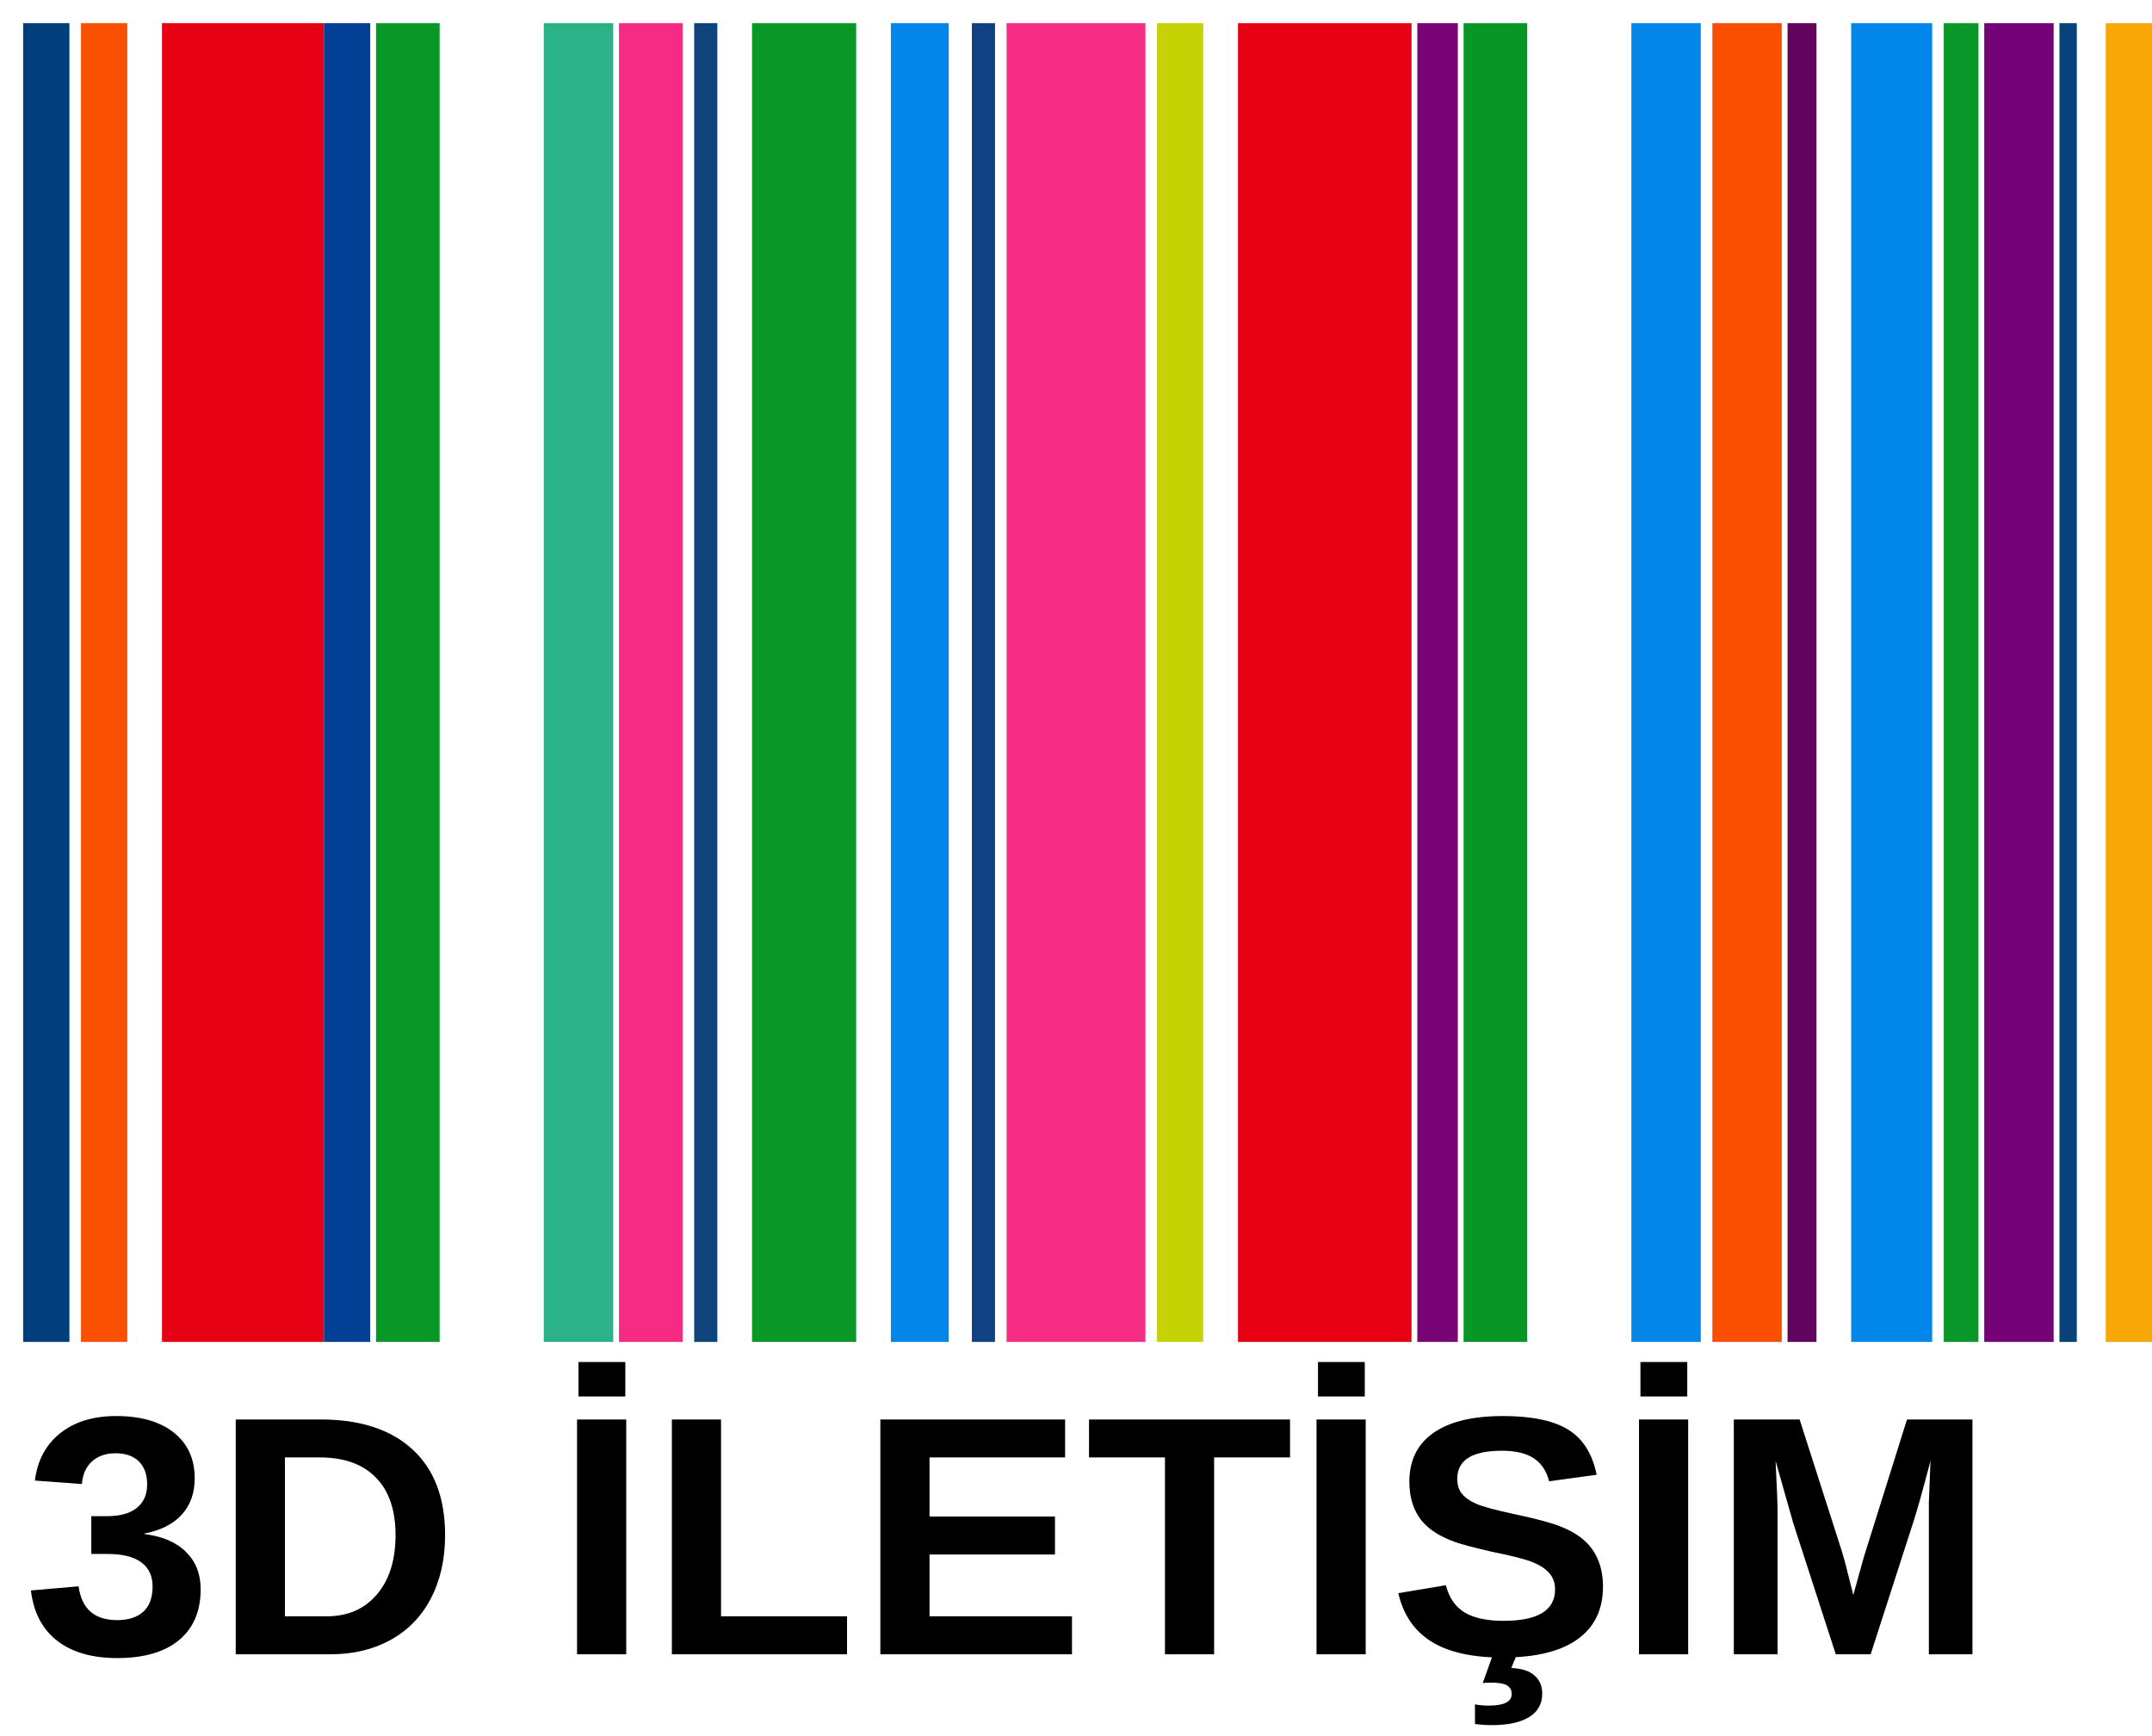
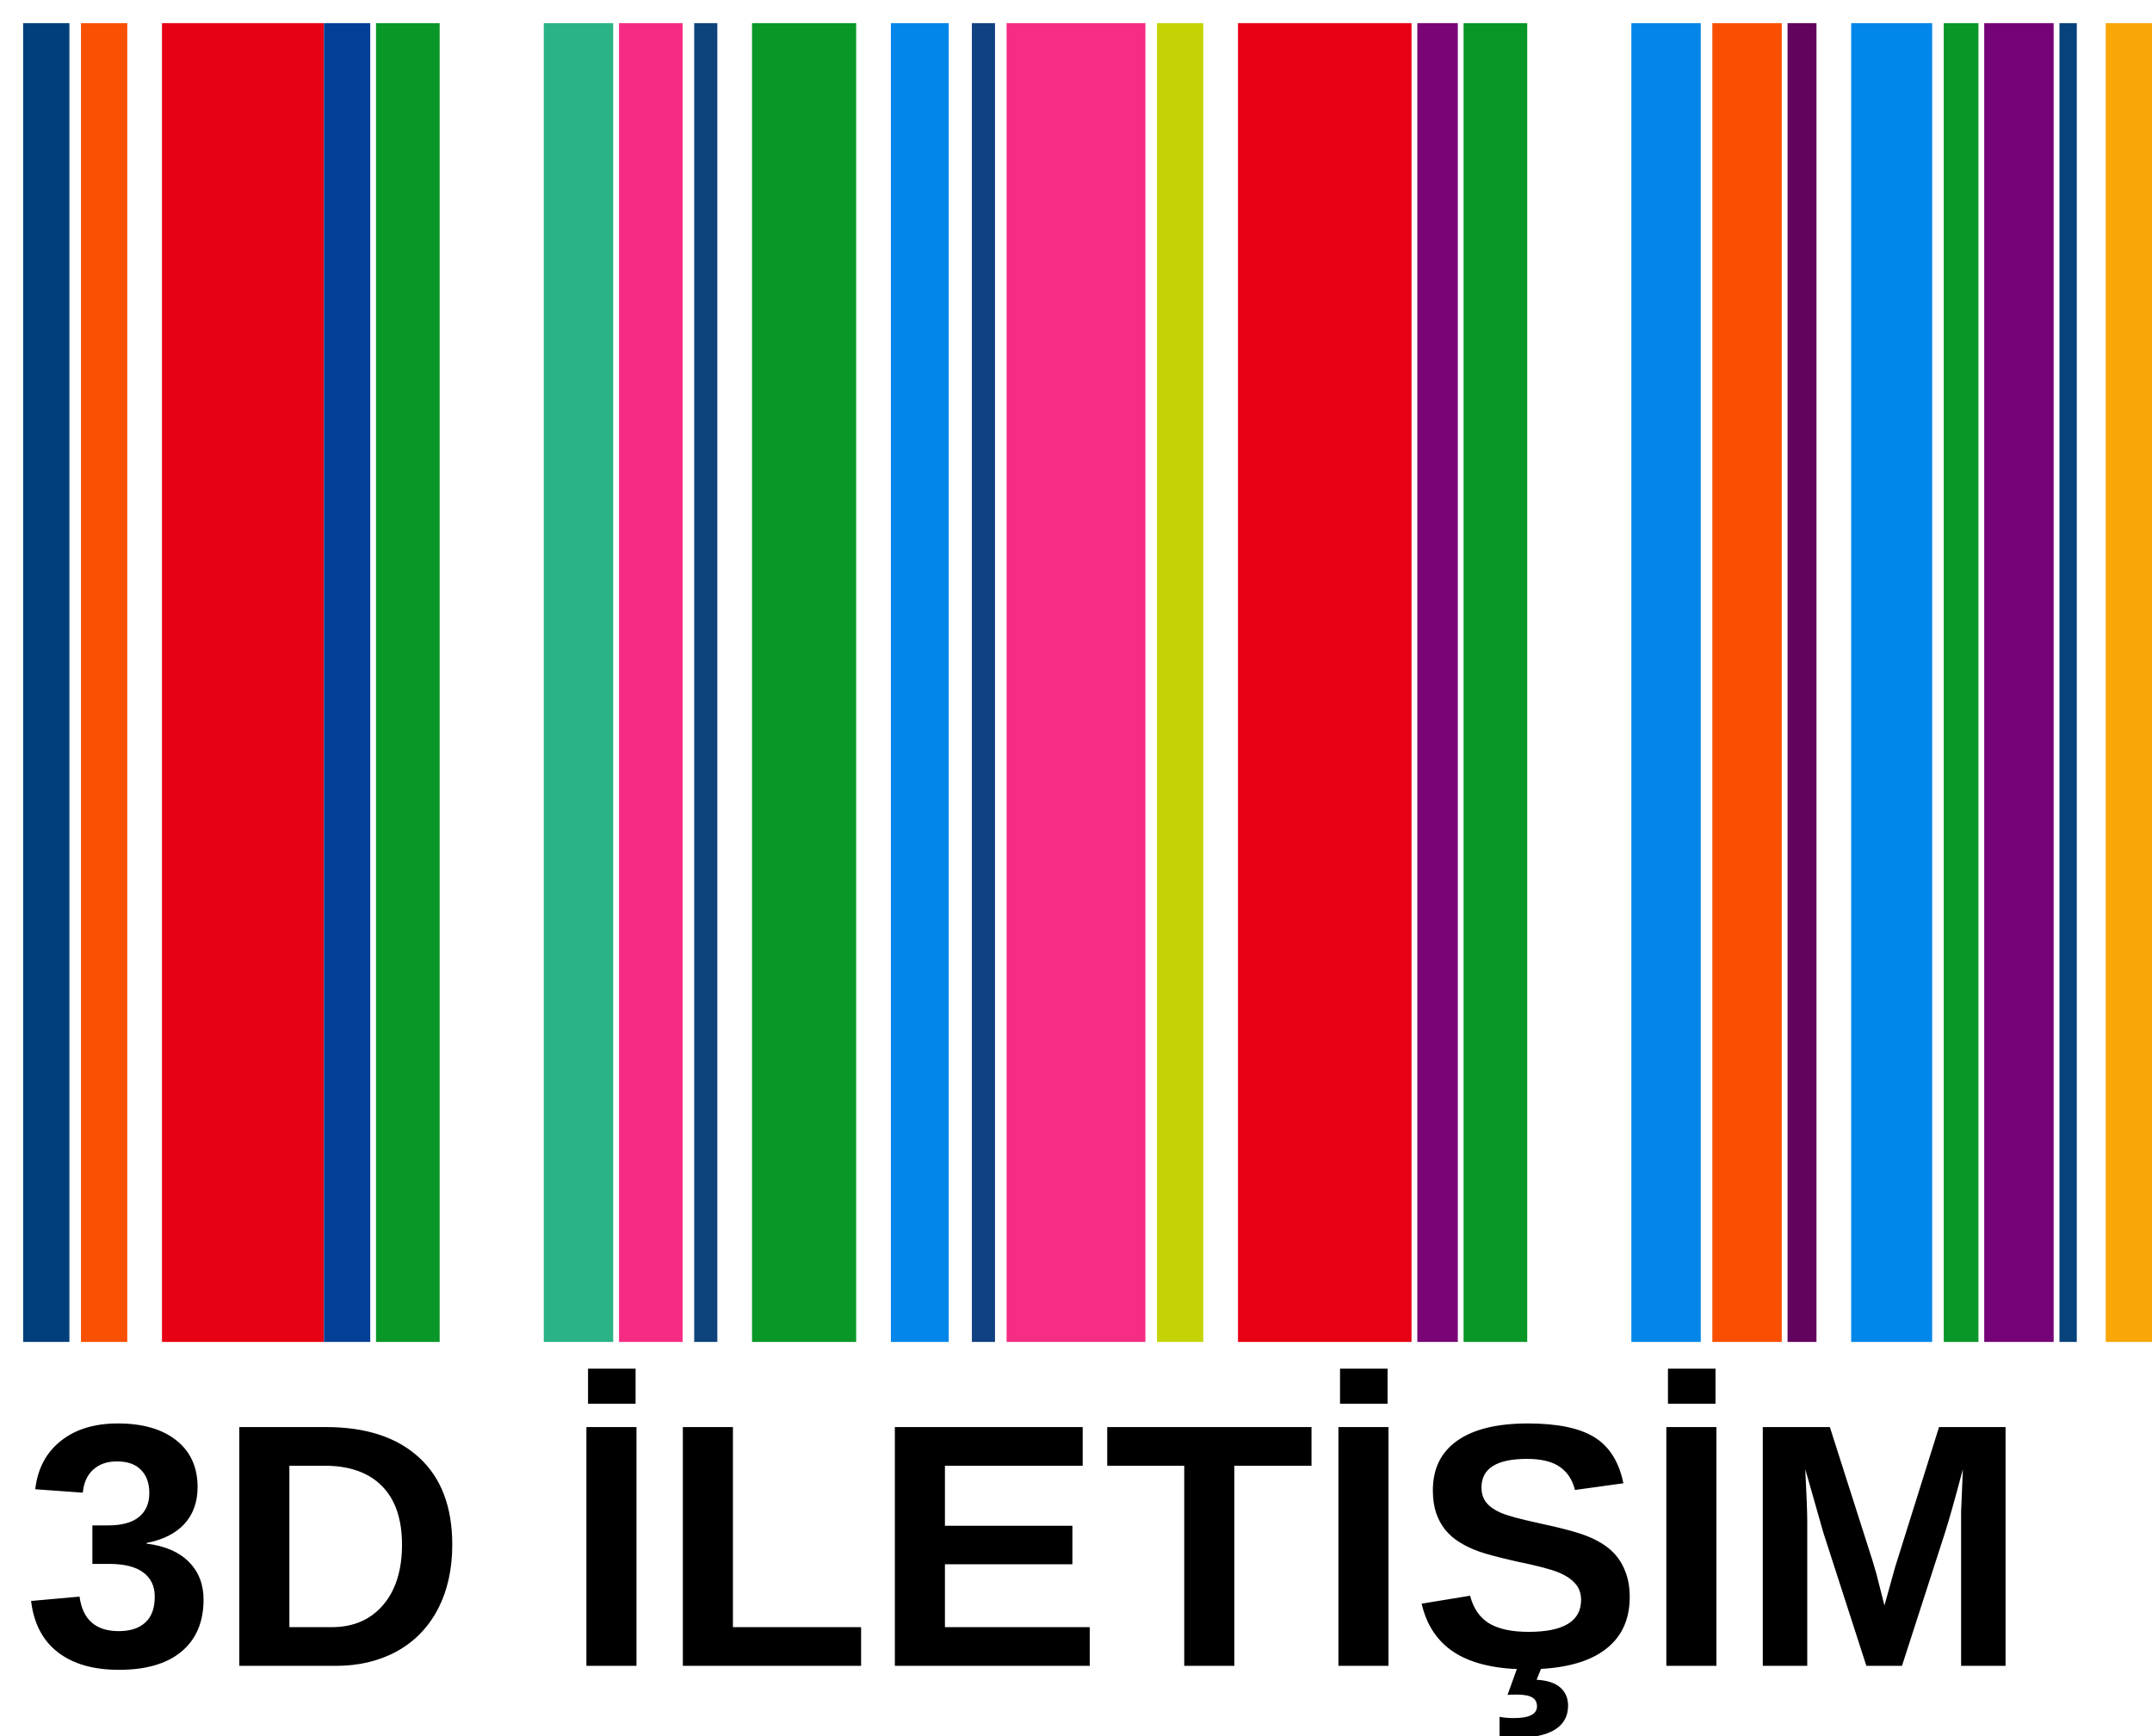
<svg xmlns="http://www.w3.org/2000/svg" viewBox="0 0 186 150" width="186" height="150" role="img" aria-label="3D İletişim Hizmetleri Logosu">
  <g class="logo-bars">
    <rect class="logo-bar" x="2" y="2" width="4" height="114" fill="#013F7C" />
    <rect class="logo-bar" x="7" y="2" width="4" height="114" fill="#FA5001" />
    <rect class="logo-bar" x="14" y="2" width="14" height="114" fill="#E70114" />
    <rect class="logo-bar" x="28" y="2" width="4" height="114" fill="#023F95" />
    <rect class="logo-bar" x="32.5" y="2" width="5.5" height="114" fill="#099828" />
    <rect class="logo-bar" x="47" y="2" width="6" height="114" fill="#2BB387" />
    <rect class="logo-bar" x="53.5" y="2" width="5.5" height="114" fill="#F62C84" />
    <rect class="logo-bar" x="60" y="2" width="2" height="114" fill="#0E447B" />
    <rect class="logo-bar" x="65" y="2" width="9" height="114" fill="#099828" />
    <rect class="logo-bar" x="77" y="2" width="5" height="114" fill="#0386EA" />
    <rect class="logo-bar" x="84" y="2" width="2" height="114" fill="#104182" />
    <rect class="logo-bar" x="87" y="2" width="12" height="114" fill="#F62D84" />
    <rect class="logo-bar" x="100" y="2" width="4" height="114" fill="#C5D305" />
    <rect class="logo-bar" x="107" y="2" width="15" height="114" fill="#E80114" />
    <rect class="logo-bar" x="122.5" y="2" width="3.5" height="114" fill="#780476" />
    <rect class="logo-bar" x="126.5" y="2" width="5.5" height="114" fill="#089626" />
    <rect class="logo-bar" x="141" y="2" width="6" height="114" fill="#0386E8" />
    <rect class="logo-bar" x="148" y="2" width="6" height="114" fill="#FA4F00" />
    <rect class="logo-bar" x="154.5" y="2" width="2.5" height="114" fill="#62035E" />
    <rect class="logo-bar" x="160" y="2" width="7" height="114" fill="#0186EA" />
    <rect class="logo-bar" x="168" y="2" width="3" height="114" fill="#0A9729" />
    <rect class="logo-bar" x="171.5" y="2" width="6" height="114" fill="#750276" />
    <rect class="logo-bar" x="178" y="2" width="1.5" height="114" fill="#08427A" />
    <rect class="logo-bar" x="182" y="2" width="4" height="114" fill="#F8A707" />
  </g>
-   <text class="logo-wordmark" x="2" y="143" fill="#000000" font-family="'Urbanist', 'Helvetica Neue', Arial, sans-serif" font-size="29.5" font-weight="800" textLength="183" lengthAdjust="spacingAndGlyphs">3D İLETİŞİM</text>
+   <text class="logo-wordmark" x="2" y="144" fill="#000000" font-family="'Urbanist', 'Arial', 'Helvetica Neue', sans-serif" font-size="30" font-weight="800" textLength="183" lengthAdjust="spacingAndGlyphs">3D İLETİŞİM</text>
</svg>
